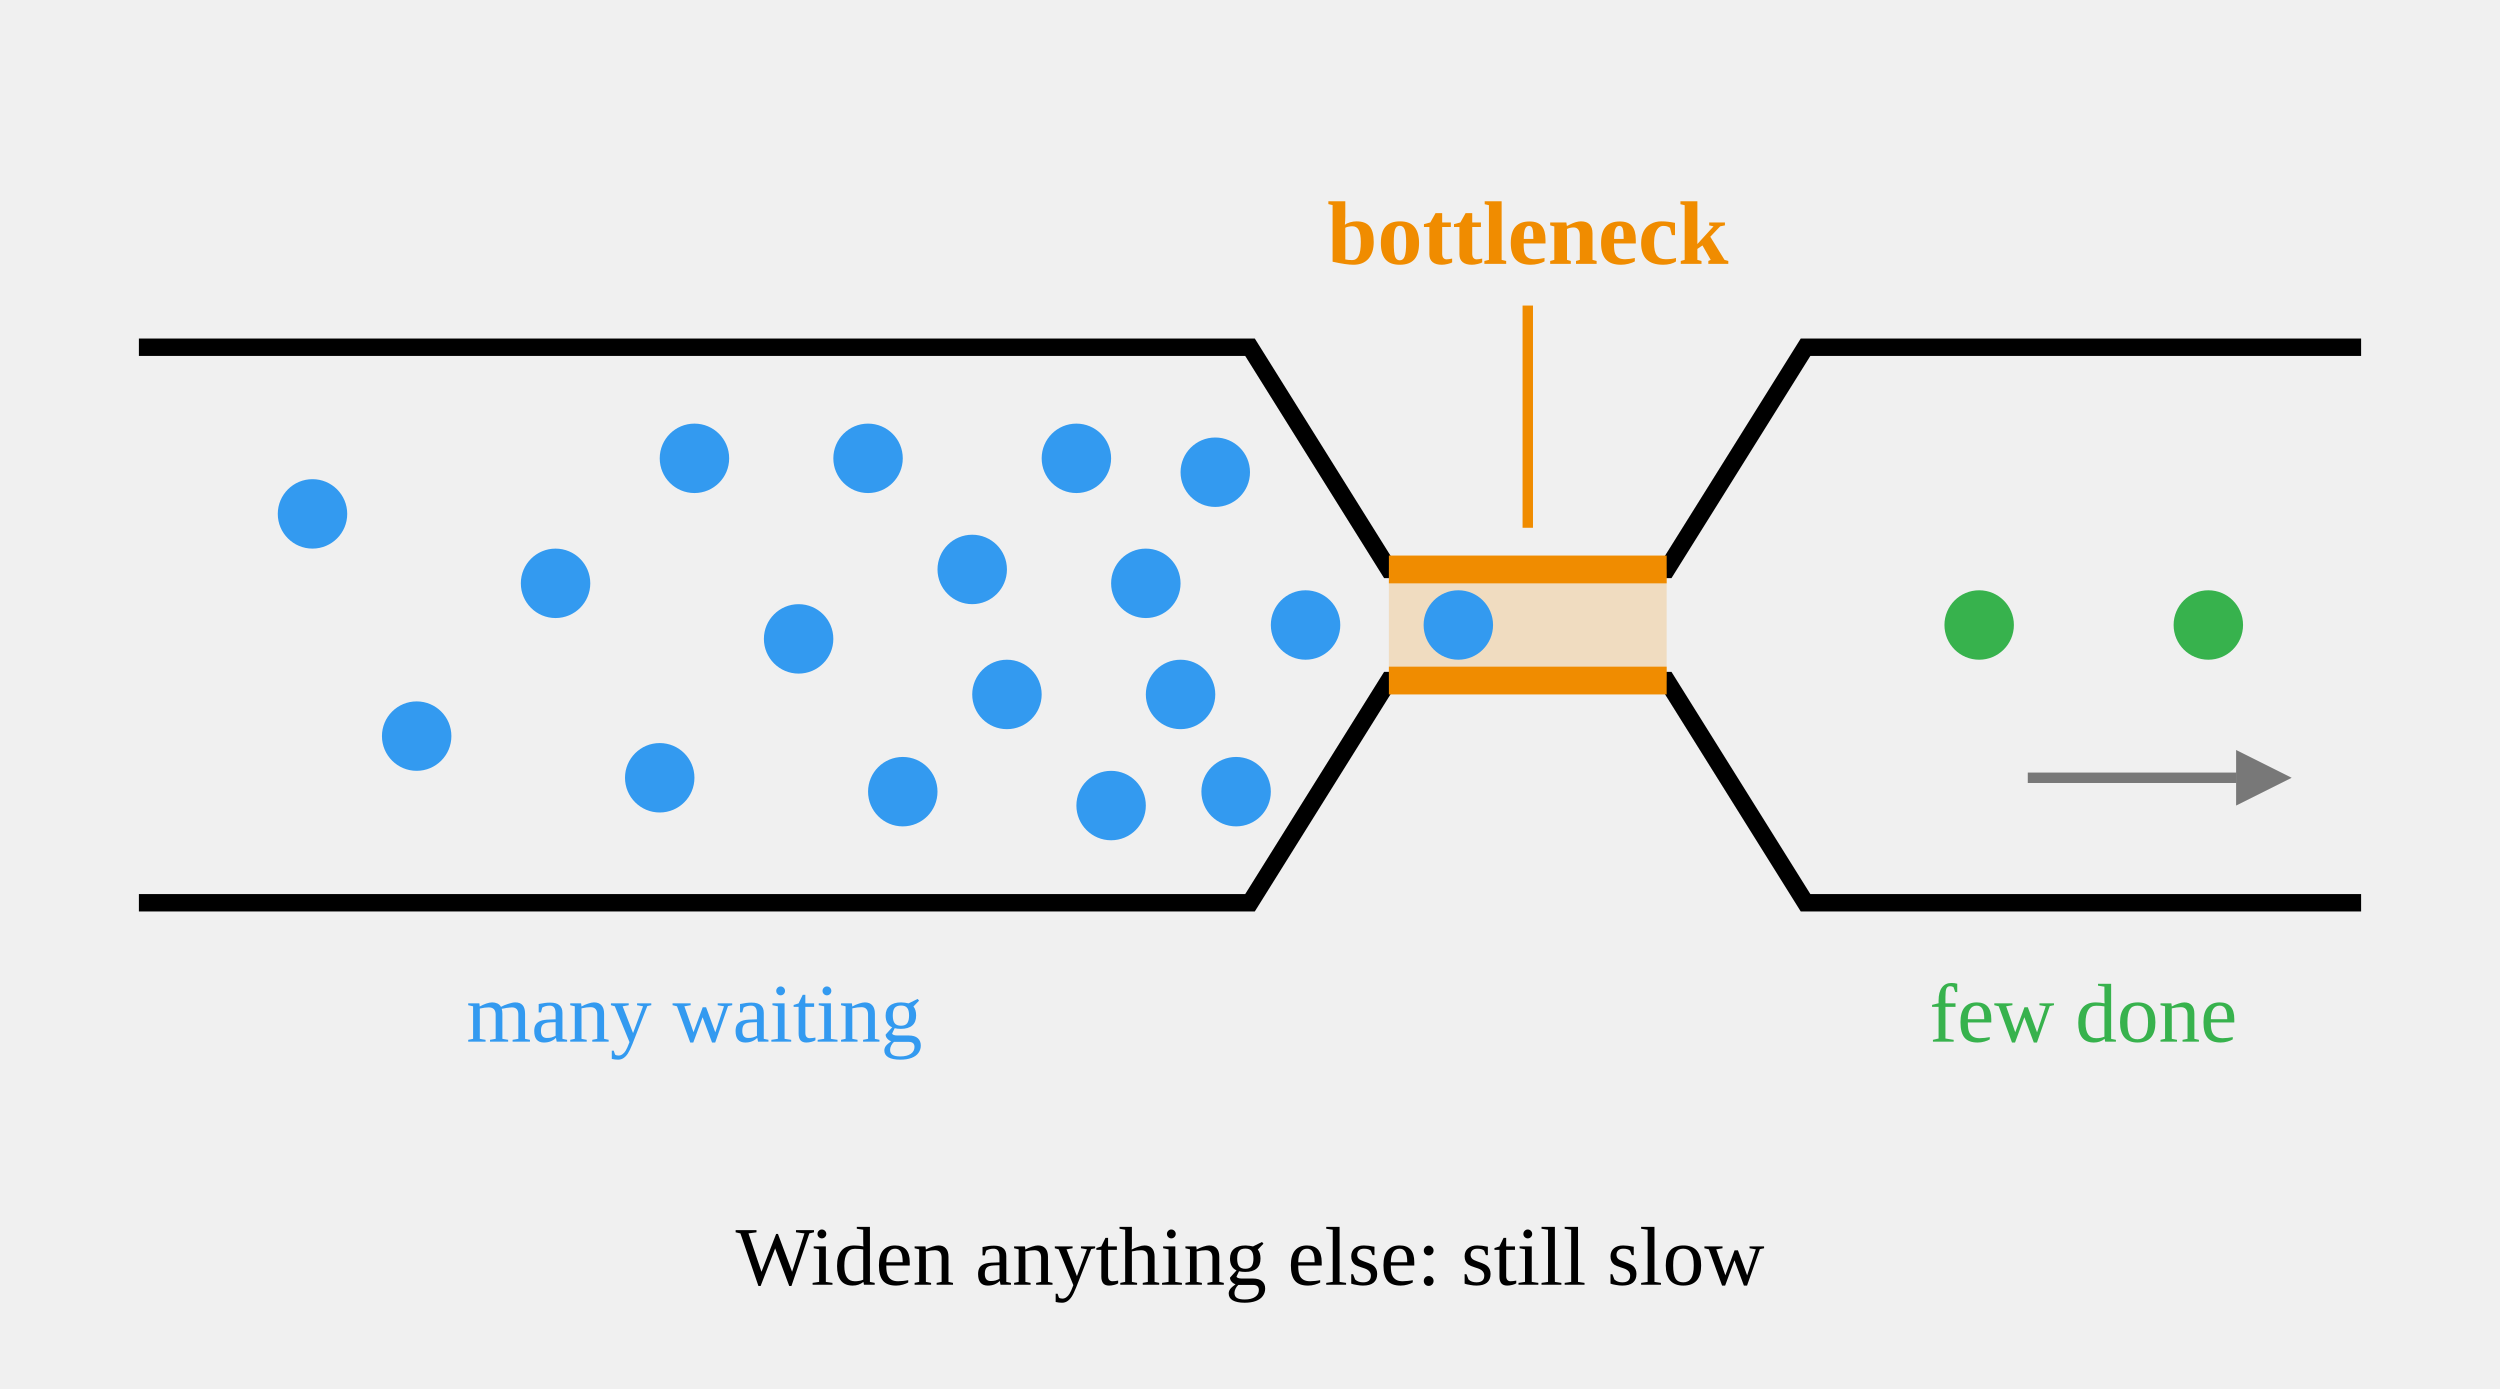
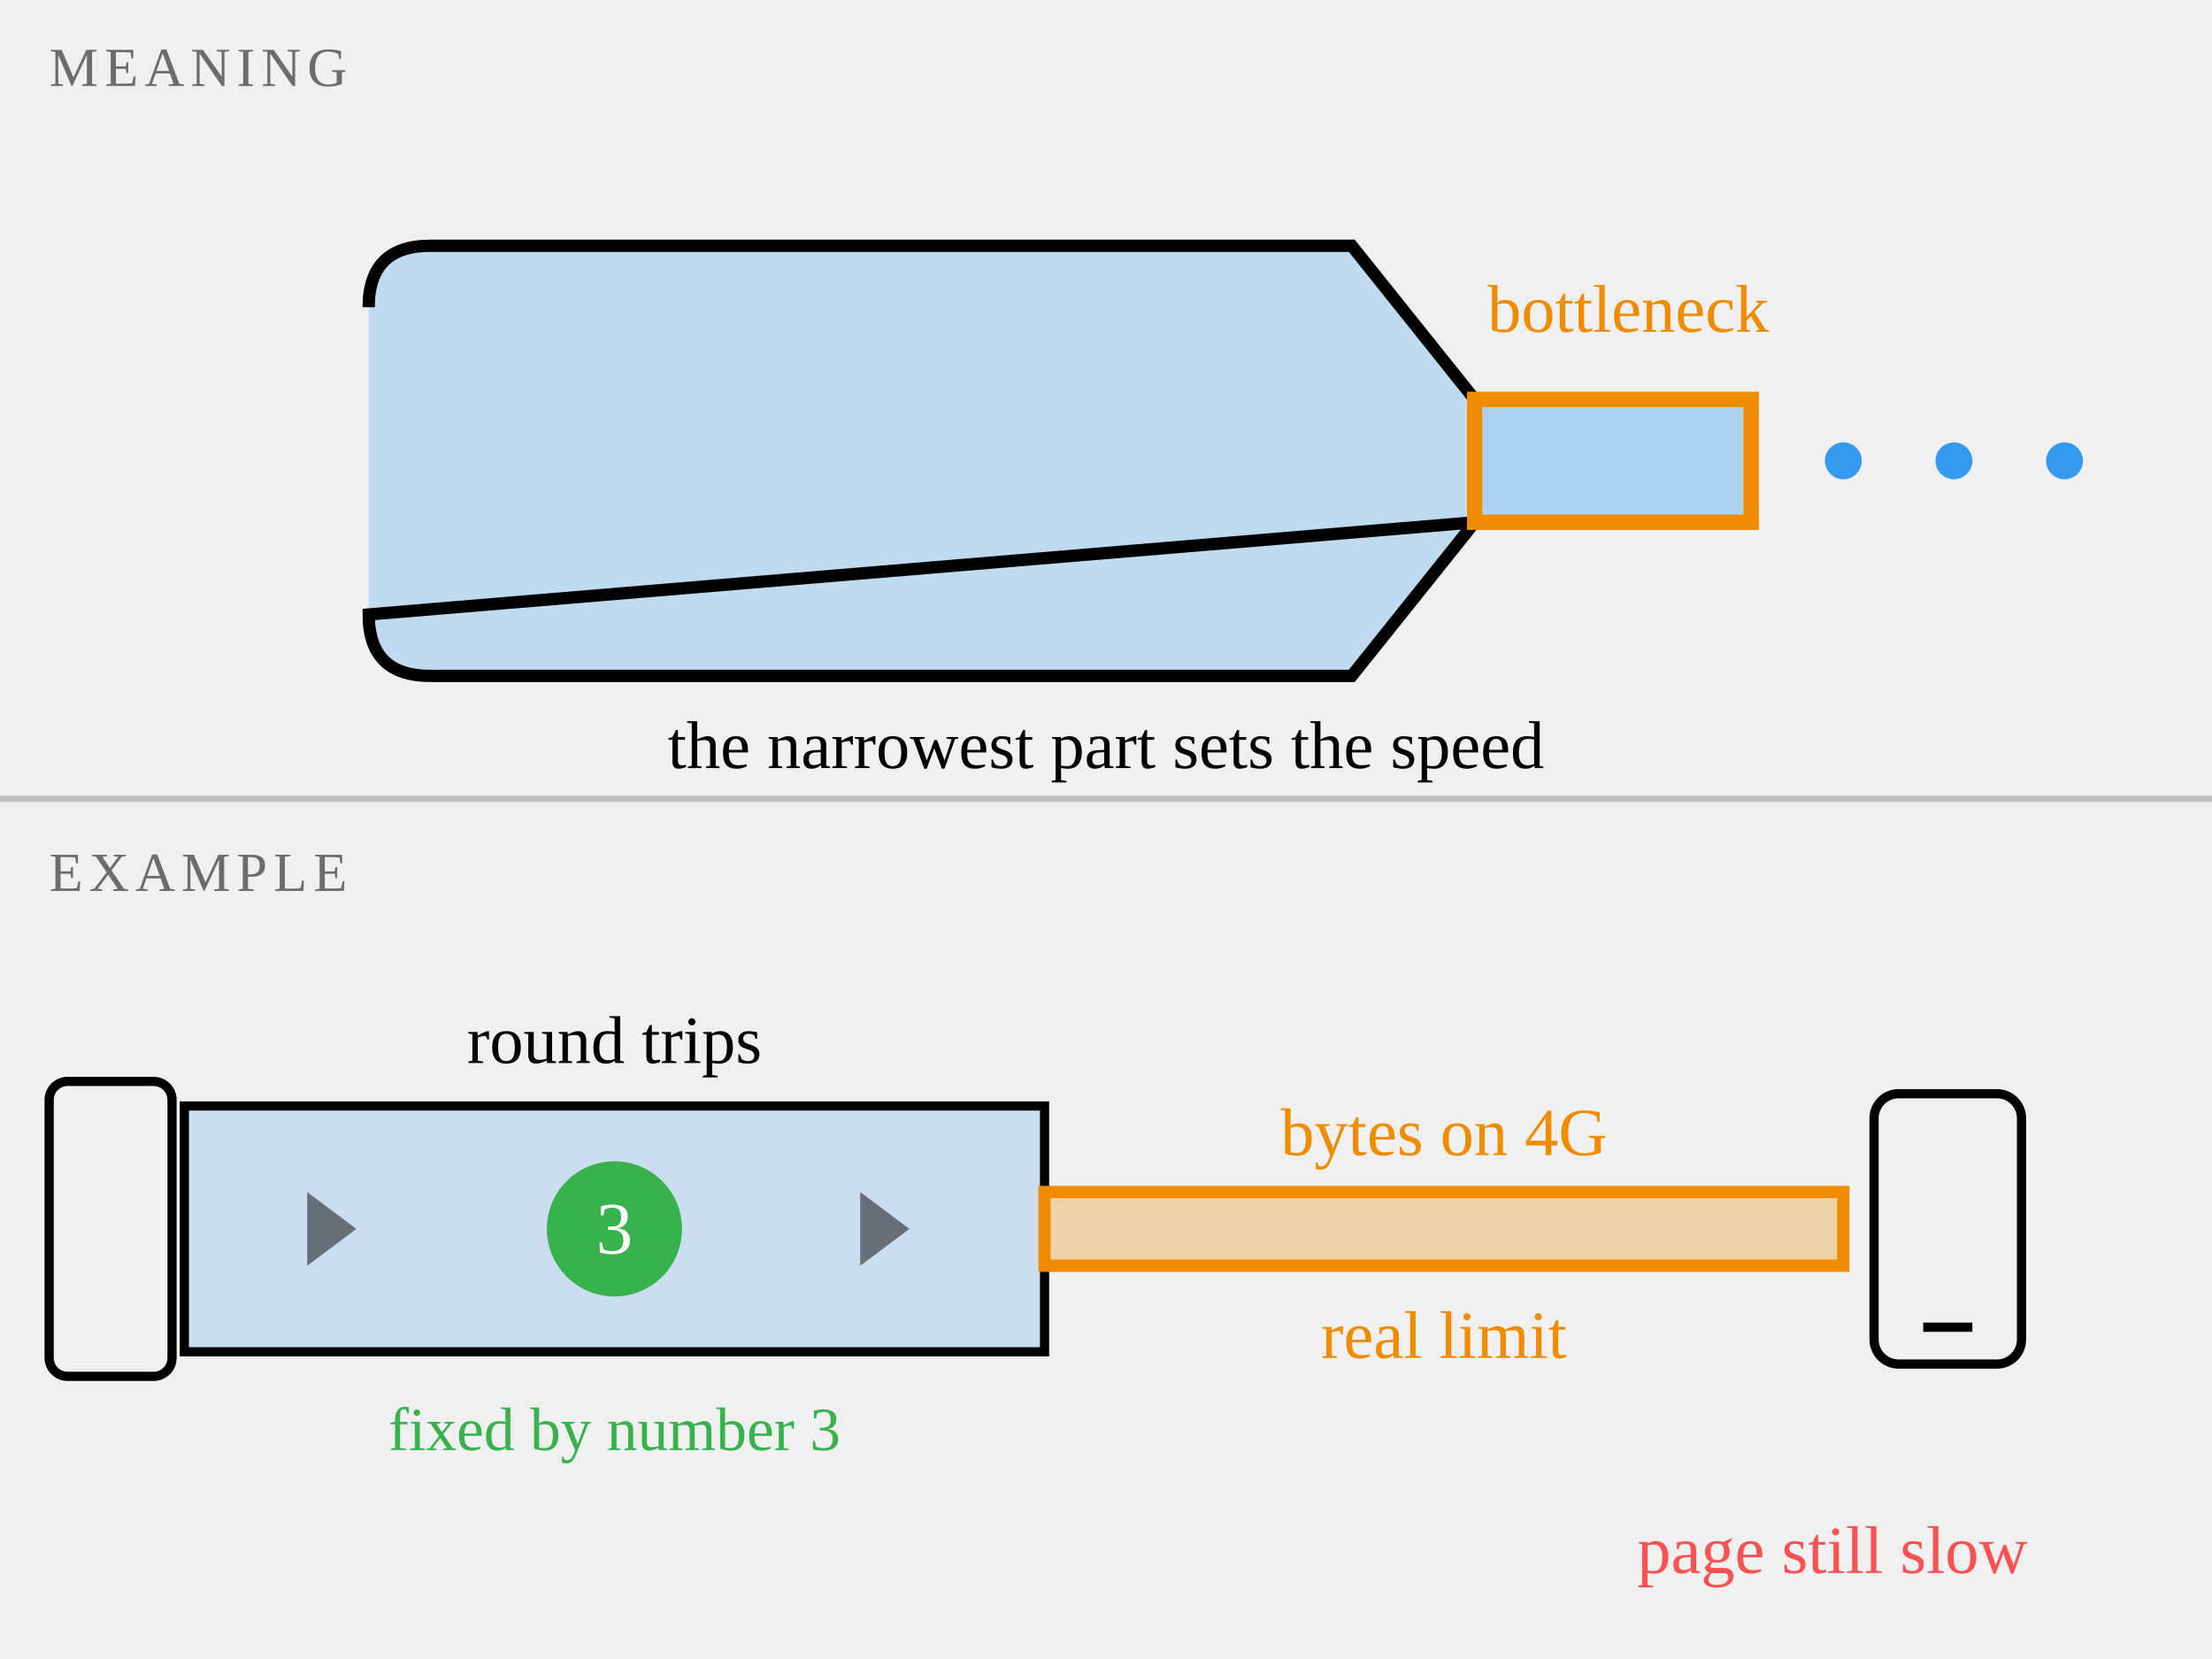
- <svg xmlns="http://www.w3.org/2000/svg" viewBox="0 0 360 200" width="100%" style="max-width:340px" font-family="inherit">
-   <path d="M20 50 H180 L200 82 H240 L260 50 H340" fill="none" stroke="currentColor" stroke-width="2.5" />
-   <path d="M20 130 H180 L200 98 H240 L260 130 H340" fill="none" stroke="currentColor" stroke-width="2.5" />
-   <rect x="200" y="82" width="40" height="16" fill="#f08c00" fill-opacity="0.2" />
-   <line x1="200" y1="82" x2="240" y2="82" stroke="#f08c00" stroke-width="4" />
-   <line x1="200" y1="98" x2="240" y2="98" stroke="#f08c00" stroke-width="4" />
-   <line x1="220" y1="44" x2="220" y2="76" stroke="#f08c00" stroke-width="1.5" />
-   <text x="220" y="38" text-anchor="middle" font-size="13" font-weight="bold" fill="#f08c00">bottleneck</text>
-   <g fill="#339af0">
-     <circle cx="45" cy="74" r="5" />
-     <circle cx="60" cy="106" r="5" />
-     <circle cx="80" cy="84" r="5" />
-     <circle cx="95" cy="112" r="5" />
-     <circle cx="100" cy="66" r="5" />
-     <circle cx="115" cy="92" r="5" />
-     <circle cx="125" cy="66" r="5" />
-     <circle cx="130" cy="114" r="5" />
-     <circle cx="140" cy="82" r="5" />
-     <circle cx="145" cy="100" r="5" />
-     <circle cx="155" cy="66" r="5" />
-     <circle cx="160" cy="116" r="5" />
-     <circle cx="165" cy="84" r="5" />
-     <circle cx="170" cy="100" r="5" />
-     <circle cx="175" cy="68" r="5" />
-     <circle cx="178" cy="114" r="5" />
-     <circle cx="188" cy="90" r="5" />
-     <circle cx="210" cy="90" r="5" />
-   </g>
-   <g fill="#37b24d">
-     <circle cx="285" cy="90" r="5" />
-     <circle cx="318" cy="90" r="5" />
-   </g>
-   <path d="M292 112 H322" stroke="currentColor" stroke-opacity="0.5" stroke-width="1.5" />
-   <polygon points="322,108 330,112 322,116" fill="currentColor" fill-opacity="0.5" />
-   <text x="100" y="150" text-anchor="middle" font-size="12" fill="#339af0">many waiting</text>
-   <text x="300" y="150" text-anchor="middle" font-size="12" fill="#37b24d">few done</text>
-   <text x="180" y="185" text-anchor="middle" font-size="12" fill="currentColor">Widen anything else: still slow</text>
+ <svg xmlns="http://www.w3.org/2000/svg" viewBox="0 0 360 270" width="100%" style="max-width:340px" font-family="inherit">
+   <text x="8" y="14" font-size="9" letter-spacing="1" fill="currentColor" fill-opacity=".55">MEANING</text>
+   <path d="M60 50 Q60 40 70 40 L220 40 L240 65 L240 85 L220 110 L70 110 Q60 110 60 100 Z" fill="#339af0" fill-opacity=".25" stroke="none" />
+   <path d="M60 50 Q60 40 70 40 L220 40 L240 65 M240 85 L220 110 L70 110 Q60 110 60 100 Z" fill="none" stroke="currentColor" stroke-width="2" />
+   <rect x="240" y="65" width="45" height="20" fill="#339af0" fill-opacity=".35" stroke="#f08c00" stroke-width="2.5" />
+   <circle cx="300" cy="75" r="3" fill="#339af0" />
+   <circle cx="318" cy="75" r="3" fill="#339af0" />
+   <circle cx="336" cy="75" r="3" fill="#339af0" />
+   <text x="265" y="54" font-size="11" text-anchor="middle" fill="#f08c00">bottleneck</text>
+   <text x="180" y="125" font-size="11" text-anchor="middle" fill="currentColor">the narrowest part sets the speed</text>
+   <line x1="0" y1="130" x2="360" y2="130" stroke="currentColor" stroke-opacity=".2" />
+   <text x="8" y="145" font-size="9" letter-spacing="1" fill="currentColor" fill-opacity=".55">EXAMPLE</text>
+   <rect x="8" y="176" width="20" height="48" rx="3" fill="none" stroke="currentColor" stroke-width="1.5" />
+   <rect x="30" y="180" width="140" height="40" fill="#339af0" fill-opacity=".2" stroke="currentColor" stroke-width="1.5" />
+   <polygon points="50,194 58,200 50,206" fill="currentColor" fill-opacity=".5" />
+   <polygon points="140,194 148,200 140,206" fill="currentColor" fill-opacity=".5" />
+   <circle cx="100" cy="200" r="11" fill="#37b24d" />
+   <text x="100" y="204" font-size="12" text-anchor="middle" fill="#fff">3</text>
+   <text x="100" y="173" font-size="11" text-anchor="middle" fill="currentColor">round trips</text>
+   <text x="100" y="236" font-size="10" text-anchor="middle" fill="#37b24d">fixed by number 3</text>
+   <rect x="170" y="194" width="130" height="12" fill="#f08c00" fill-opacity=".3" stroke="#f08c00" stroke-width="2" />
+   <text x="235" y="188" font-size="11" text-anchor="middle" fill="#f08c00">bytes on 4G</text>
+   <text x="235" y="221" font-size="11" text-anchor="middle" fill="#f08c00">real limit</text>
+   <rect x="305" y="178" width="24" height="44" rx="4" fill="none" stroke="currentColor" stroke-width="1.5" />
+   <line x1="313" y1="216" x2="321" y2="216" stroke="currentColor" stroke-width="1.5" />
+   <text x="330" y="256" font-size="11" text-anchor="end" fill="#fa5252">page still slow</text>
</svg>
